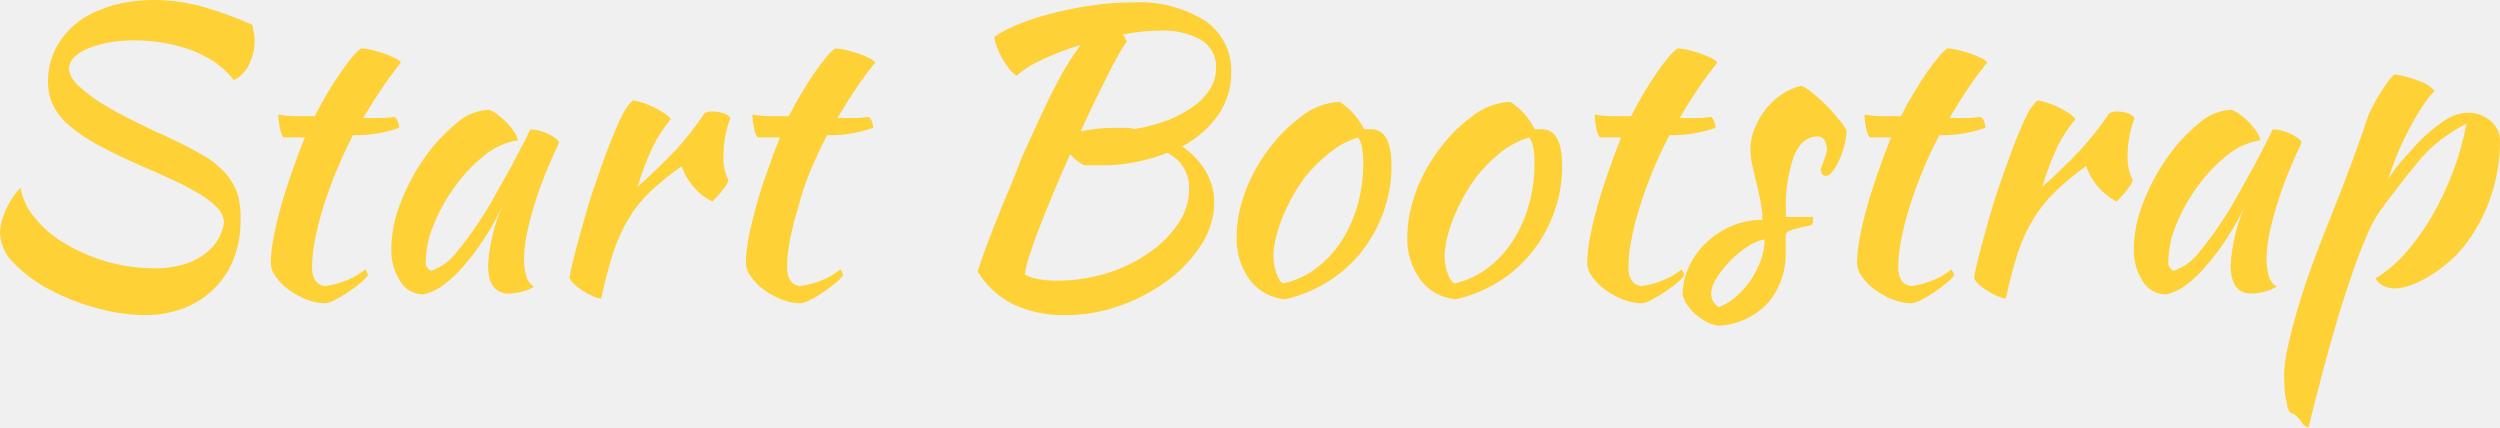
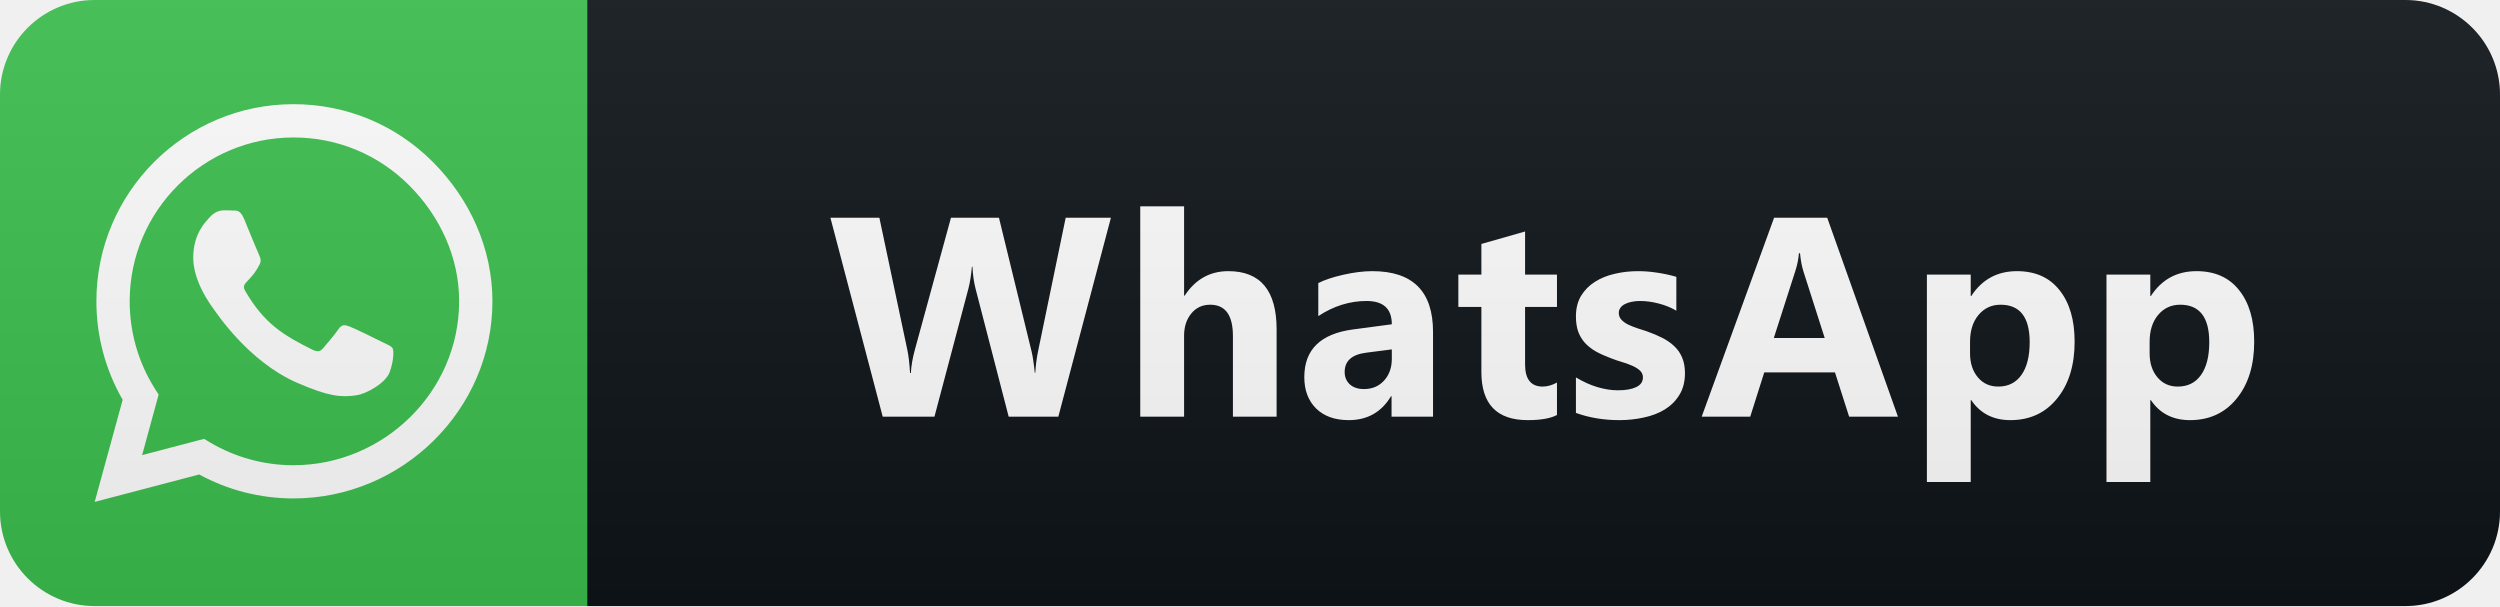
- <svg xmlns="http://www.w3.org/2000/svg" viewBox="0 0 228.66 39.08">
-   <style>.cls-1{fill:#fed136;}</style>
-   <path class="cls-1" d="M23.08,15.17c.07.4.13.68.16.83a2.66,2.66,0,0,1,.05.62,4.76,4.76,0,0,1-.51,2.18,3,3,0,0,1-1.4,1.43,7.12,7.12,0,0,0-1.73-1.64,10.8,10.8,0,0,0-2.25-1.14,14.23,14.23,0,0,0-2.53-.65,16,16,0,0,0-2.55-.21,13,13,0,0,0-2.32.19,9.91,9.91,0,0,0-1.91.53,3.79,3.79,0,0,0-1.31.83,1.61,1.61,0,0,0-.48,1.14,2.73,2.73,0,0,0,1,1.57,12.76,12.76,0,0,0,2.09,1.56c.82.51,1.74,1,2.74,1.5s2,1,3,1.42c1.2.57,2.24,1.09,3.11,1.58a9.31,9.31,0,0,1,2.16,1.59,5.83,5.83,0,0,1,1.28,2A7.5,7.5,0,0,1,22,33.12a9.43,9.43,0,0,1-.6,3.38,7.84,7.84,0,0,1-1.75,2.74,8.21,8.21,0,0,1-2.78,1.83,9.85,9.85,0,0,1-3.65.65A17,17,0,0,1,9,41.12a20,20,0,0,1-4.3-1.65,12.61,12.61,0,0,1-3.33-2.4A4.09,4.09,0,0,1,0,34.18a5.48,5.48,0,0,1,.41-1.8,7.5,7.5,0,0,1,1.47-2.31A5.49,5.49,0,0,0,3,32.59a10.14,10.14,0,0,0,3.13,2.69,15.79,15.79,0,0,0,4,1.65,16.23,16.23,0,0,0,3.87.51,8.83,8.83,0,0,0,3.23-.5,5.89,5.89,0,0,0,1.94-1.18,3.94,3.94,0,0,0,1-1.4,4,4,0,0,0,.32-1.13,2.14,2.14,0,0,0-.65-1.37,7.65,7.65,0,0,0-1.67-1.27c-.69-.41-1.5-.83-2.42-1.26s-1.88-.85-2.87-1.27c-1.48-.66-2.77-1.28-3.84-1.86a14.83,14.83,0,0,1-2.65-1.77,5.88,5.88,0,0,1-1.53-1.9,5.1,5.1,0,0,1-.47-2.26,6.57,6.57,0,0,1,1.2-3.75A7.41,7.41,0,0,1,9.1,13.83a10,10,0,0,1,2.42-.71,15.83,15.83,0,0,1,2.53-.22,16.76,16.76,0,0,1,4.57.64A34.29,34.29,0,0,1,23.08,15.17Z" transform="translate(0 -12.9)" />
-   <path class="cls-1" d="M25.92,25.47a2.16,2.16,0,0,1-.32-.9,5.75,5.75,0,0,1-.15-1.19,11.13,11.13,0,0,0,1.77.15h1.56c.36-.7.74-1.4,1.15-2.09s.82-1.32,1.21-1.89a17.57,17.57,0,0,1,1.09-1.45,4.35,4.35,0,0,1,.8-.77,4.29,4.29,0,0,1,.9.12c.37.09.74.19,1.12.32s.72.27,1,.41a1.89,1.89,0,0,1,.63.42c-.71.9-1.31,1.72-1.82,2.48s-1.06,1.64-1.65,2.62h1.44a10.58,10.58,0,0,0,1.47-.1,1.28,1.28,0,0,1,.28.44,1.5,1.5,0,0,1,.11.55,11.71,11.71,0,0,1-4.22.67c-.59,1.14-1.11,2.27-1.57,3.39s-.85,2.21-1.17,3.25a26.36,26.36,0,0,0-.74,2.94,13.17,13.17,0,0,0-.27,2.49q0,1.56,1.17,1.74a8.46,8.46,0,0,0,2-.53,6.68,6.68,0,0,0,1.7-1,1.42,1.42,0,0,1,.24.54,3.7,3.7,0,0,1-.72.73,12.51,12.51,0,0,1-1.12.83,10.47,10.47,0,0,1-1.17.69,3,3,0,0,1-.85.31,4.85,4.85,0,0,1-1.77-.35,7.38,7.38,0,0,1-1.61-.89,4.93,4.93,0,0,1-1.18-1.19,2.19,2.19,0,0,1-.46-1.29,11.94,11.94,0,0,1,.23-2.14c.15-.87.37-1.8.65-2.82s.62-2.08,1-3.19.79-2.21,1.24-3.3Z" transform="translate(0 -12.9)" />
-   <path class="cls-1" d="M48.5,24.73a3.45,3.45,0,0,1,.83.12,4.92,4.92,0,0,1,.87.32,3.48,3.48,0,0,1,.65.41q.27.21.27.39c-.47,1-.91,2-1.31,3s-.74,2-1,2.89a24.37,24.37,0,0,0-.65,2.58,11.63,11.63,0,0,0-.23,2.09,5.4,5.4,0,0,0,.21,1.64,1.58,1.58,0,0,0,.71.94,3.64,3.64,0,0,1-1.1.46,4.72,4.72,0,0,1-1.2.18c-1.28,0-1.91-.87-1.91-2.62A16.45,16.45,0,0,1,46,31.6a21.14,21.14,0,0,1-1.63,3,22.3,22.3,0,0,1-1.87,2.52A11.21,11.21,0,0,1,40.52,39a4.79,4.79,0,0,1-1.79.83,2.46,2.46,0,0,1-2.12-1.2,5.2,5.2,0,0,1-.82-3,11.6,11.6,0,0,1,.85-4.19,18.86,18.86,0,0,1,2.18-4.09,15.66,15.66,0,0,1,2.88-3.14,4.81,4.81,0,0,1,3-1.27,2.89,2.89,0,0,1,.8.43,6.43,6.43,0,0,1,.85.74,5.91,5.91,0,0,1,.69.86,2,2,0,0,1,.32.76A6.31,6.31,0,0,0,44.45,27a14.3,14.3,0,0,0-2.73,2.81,16.49,16.49,0,0,0-2,3.51,9.17,9.17,0,0,0-.78,3.5.8.8,0,0,0,.5.85,5,5,0,0,0,2.37-1.76,33.44,33.44,0,0,0,3.26-4.76l.79-1.41c.3-.52.6-1.07.91-1.63l.9-1.72C48,25.83,48.24,25.27,48.5,24.73Z" transform="translate(0 -12.9)" />
-   <path class="cls-1" d="M52.08,38.32c.11-.68.32-1.58.62-2.7s.64-2.32,1-3.58.83-2.53,1.27-3.81.89-2.42,1.31-3.43a17,17,0,0,1,.82-1.72,4.49,4.49,0,0,1,.78-1,5.82,5.82,0,0,1,1,.25,7.17,7.17,0,0,1,1,.42,10.06,10.06,0,0,1,.89.51,3,3,0,0,1,.6.52,12.47,12.47,0,0,0-1.68,2.58A26.67,26.67,0,0,0,58.31,30q1.9-1.7,3.38-3.26a26,26,0,0,0,2.74-3.47,1.24,1.24,0,0,1,.74-.17,2.8,2.8,0,0,1,1,.16,1.13,1.13,0,0,1,.64.44,9.39,9.39,0,0,0-.64,3.36,4.67,4.67,0,0,0,.46,2.34,2.52,2.52,0,0,1-.48.81,9.48,9.48,0,0,1-1,1.13A5.64,5.64,0,0,1,63.44,30a5.85,5.85,0,0,1-1.1-1.89,25,25,0,0,0-2.83,2.28,11.89,11.89,0,0,0-2,2.48A15.33,15.33,0,0,0,56.09,36c-.38,1.18-.76,2.59-1.11,4.22a3.32,3.32,0,0,1-.76-.23,6.46,6.46,0,0,1-.89-.48,6.29,6.29,0,0,1-.79-.6A1.65,1.65,0,0,1,52.08,38.32Z" transform="translate(0 -12.9)" />
-   <path class="cls-1" d="M69.28,25.47a2.31,2.31,0,0,1-.32-.9,6.42,6.42,0,0,1-.14-1.19,11.13,11.13,0,0,0,1.77.15h1.56c.35-.7.74-1.4,1.15-2.09s.81-1.32,1.2-1.89a17.48,17.48,0,0,1,1.1-1.45,4.05,4.05,0,0,1,.8-.77,4.46,4.46,0,0,1,.9.12c.37.09.74.19,1.12.32s.72.27,1,.41a1.85,1.85,0,0,1,.64.42c-.71.9-1.32,1.72-1.82,2.48s-1.06,1.64-1.65,2.62H78a10.37,10.37,0,0,0,1.47-.1,1.17,1.17,0,0,1,.29.44,1.49,1.49,0,0,1,.1.55,11.62,11.62,0,0,1-4.21.67c-.59,1.14-1.12,2.27-1.58,3.39S73.26,30.86,73,31.9a28.93,28.93,0,0,0-.75,2.94,14,14,0,0,0-.26,2.49q0,1.56,1.17,1.74a8.38,8.38,0,0,0,2-.53,6.35,6.35,0,0,0,1.7-1,1.47,1.47,0,0,1,.25.54,3.53,3.53,0,0,1-.73.73,12.33,12.33,0,0,1-1.11.83,10.47,10.47,0,0,1-1.17.69,3.1,3.1,0,0,1-.85.31,4.85,4.85,0,0,1-1.77-.35,7.16,7.16,0,0,1-1.61-.89,4.93,4.93,0,0,1-1.18-1.19,2.2,2.2,0,0,1-.47-1.29,13,13,0,0,1,.23-2.14c.16-.87.38-1.8.66-2.82s.61-2.08,1-3.19.79-2.21,1.24-3.3Z" transform="translate(0 -12.9)" />
-   <path class="cls-1" d="M112.61,19.52a6.68,6.68,0,0,1-1.2,3.92,9.49,9.49,0,0,1-3.29,2.85,7.24,7.24,0,0,1,2.14,2.24,5.61,5.61,0,0,1,.8,2.93,7.17,7.17,0,0,1-1.15,3.77,12.21,12.21,0,0,1-3.07,3.29,16.72,16.72,0,0,1-4.35,2.32,14.54,14.54,0,0,1-5,.88,10.74,10.74,0,0,1-4.84-1,7.78,7.78,0,0,1-3.23-3q.34-1.06.93-2.64c.39-1,.82-2.16,1.3-3.32s1-2.33,1.43-3.49.94-2.2,1.36-3.12c.9-2,1.7-3.67,2.41-5a24.86,24.86,0,0,1,2-3.15,26.71,26.71,0,0,0-3.54,1.36,9.33,9.33,0,0,0-2.34,1.47,2.91,2.91,0,0,1-.65-.63,8.15,8.15,0,0,1-.64-.94,6.29,6.29,0,0,1-.5-1.05,3.94,3.94,0,0,1-.23-.95,12,12,0,0,1,2.39-1.22,23.75,23.75,0,0,1,3.21-1,33.74,33.74,0,0,1,3.55-.68,26.83,26.83,0,0,1,3.49-.24,11.36,11.36,0,0,1,6.66,1.7A5.44,5.44,0,0,1,112.61,19.52ZM99.13,28a4,4,0,0,1-1.24-1c-.55,1.2-1.06,2.38-1.54,3.54s-.92,2.23-1.3,3.22-.68,1.86-.92,2.59A8.69,8.69,0,0,0,93.74,38a3.87,3.87,0,0,0,1.19.42,8.25,8.25,0,0,0,1.72.15,15.56,15.56,0,0,0,4.6-.68A13.63,13.63,0,0,0,105.11,36a9.93,9.93,0,0,0,2.65-2.64,5.53,5.53,0,0,0,1-3.11,3.51,3.51,0,0,0-2-3.37,16.2,16.2,0,0,1-6.23,1.14h-.76A3.79,3.79,0,0,1,99.13,28ZM106,15.7a14.6,14.6,0,0,0-1.57.09c-.56.06-1.14.15-1.75.27a1.33,1.33,0,0,1,.23.3c0,.1.11.21.16.33a10.77,10.77,0,0,0-.78,1.24c-.31.55-.65,1.18-1,1.9s-.77,1.51-1.19,2.39-.83,1.77-1.25,2.69a10.89,10.89,0,0,1,1.47-.23,16.47,16.47,0,0,1,1.71-.09c.31,0,.61,0,.91,0s.58.06.86.11a15.06,15.06,0,0,0,3.07-.83,10.86,10.86,0,0,0,2.35-1.28A5.48,5.48,0,0,0,110.7,21a3.51,3.51,0,0,0,.53-1.87,2.87,2.87,0,0,0-1.34-2.57A7.22,7.22,0,0,0,106,15.7Z" transform="translate(0 -12.9)" />
-   <path class="cls-1" d="M117.53,40.27a4.51,4.51,0,0,1-3.22-1.77,6.31,6.31,0,0,1-1.2-4,11,11,0,0,1,.42-2.94,14.51,14.51,0,0,1,1.21-3,16.37,16.37,0,0,1,1.84-2.71,13.15,13.15,0,0,1,2.3-2.19,6.21,6.21,0,0,1,3.65-1.45,6.4,6.4,0,0,1,2.23,2.51l.32,0,.31,0c1.26,0,1.88,1.11,1.88,3.33a12.13,12.13,0,0,1-.73,4.23,12.61,12.61,0,0,1-2,3.63,12.09,12.09,0,0,1-3.08,2.75A12.45,12.45,0,0,1,117.53,40.27Zm1.81-11.15a15.33,15.33,0,0,0-1.13,1.77,16.13,16.13,0,0,0-.92,1.93,13,13,0,0,0-.6,1.87,6.79,6.79,0,0,0-.22,1.62,4.65,4.65,0,0,0,.29,1.62c.18.52.4.82.63.89a7.68,7.68,0,0,0,2.92-1.33,9.7,9.7,0,0,0,2.31-2.42,12.49,12.49,0,0,0,1.52-3.3,13.82,13.82,0,0,0,.55-3.93,7.84,7.84,0,0,0-.11-1.45,2.8,2.8,0,0,0-.35-.92A7.71,7.71,0,0,0,121.45,27,13.82,13.82,0,0,0,119.34,29.12Z" transform="translate(0 -12.9)" />
-   <path class="cls-1" d="M133.15,40.27a4.47,4.47,0,0,1-3.22-1.77,6.25,6.25,0,0,1-1.21-4,10.62,10.62,0,0,1,.43-2.94,13.93,13.93,0,0,1,1.2-3,16.37,16.37,0,0,1,1.84-2.71,13.51,13.51,0,0,1,2.3-2.19,6.23,6.23,0,0,1,3.65-1.45,6.33,6.33,0,0,1,2.23,2.51l.32,0,.32,0c1.25,0,1.87,1.11,1.87,3.33a12.36,12.36,0,0,1-.72,4.23,12.87,12.87,0,0,1-2,3.63,12.09,12.09,0,0,1-3.08,2.75A12.39,12.39,0,0,1,133.15,40.27ZM135,29.12a15.33,15.33,0,0,0-1.13,1.77,17.83,17.83,0,0,0-.92,1.93,13,13,0,0,0-.6,1.87,7.34,7.34,0,0,0-.22,1.62,4.65,4.65,0,0,0,.29,1.62c.19.52.4.82.64.89a7.82,7.82,0,0,0,2.92-1.33,9.84,9.84,0,0,0,2.3-2.42,12.18,12.18,0,0,0,1.52-3.3,13.48,13.48,0,0,0,.55-3.93,7.84,7.84,0,0,0-.11-1.45,2.8,2.8,0,0,0-.35-.92A7.71,7.71,0,0,0,137.06,27,14.28,14.28,0,0,0,135,29.12Z" transform="translate(0 -12.9)" />
-   <path class="cls-1" d="M146.32,25.47a2.16,2.16,0,0,1-.32-.9,5.66,5.66,0,0,1-.14-1.19,10.94,10.94,0,0,0,1.77.15h1.55c.36-.7.74-1.4,1.15-2.09s.82-1.32,1.21-1.89a15.52,15.52,0,0,1,1.1-1.45,4.07,4.07,0,0,1,.79-.77,4.46,4.46,0,0,1,.91.12c.36.09.73.19,1.11.32s.72.27,1,.41a1.79,1.79,0,0,1,.63.42c-.7.9-1.31,1.72-1.82,2.48s-1.06,1.64-1.64,2.62h1.43a10.58,10.58,0,0,0,1.47-.1,1.15,1.15,0,0,1,.28.44,1.5,1.5,0,0,1,.11.55,11.67,11.67,0,0,1-4.22.67c-.59,1.14-1.11,2.27-1.57,3.39s-.85,2.21-1.17,3.25a26.36,26.36,0,0,0-.74,2.94,13.17,13.17,0,0,0-.27,2.49q0,1.56,1.17,1.74a8.46,8.46,0,0,0,2-.53,6.51,6.51,0,0,0,1.7-1,1.66,1.66,0,0,1,.25.54,4.13,4.13,0,0,1-.73.73,11.22,11.22,0,0,1-1.12.83,11.36,11.36,0,0,1-1.16.69,3.1,3.1,0,0,1-.85.31,4.85,4.85,0,0,1-1.77-.35,7.16,7.16,0,0,1-1.61-.89,5,5,0,0,1-1.19-1.19,2.19,2.19,0,0,1-.46-1.29,13,13,0,0,1,.23-2.14c.15-.87.37-1.8.65-2.82s.62-2.08,1-3.19.79-2.21,1.23-3.3Z" transform="translate(0 -12.9)" />
-   <path class="cls-1" d="M168.9,24.89a6.59,6.59,0,0,1-.23,1.4,8.34,8.34,0,0,1-.47,1.31,4.63,4.63,0,0,1-.61,1,.84.84,0,0,1-.6.39c-.26,0-.41-.2-.46-.53a1.13,1.13,0,0,1,.09-.34c.06-.15.12-.32.19-.51s.14-.38.2-.57a1.65,1.65,0,0,0,.09-.49,1.51,1.51,0,0,0-.23-.84.73.73,0,0,0-.62-.33c-.95,0-1.67.59-2.16,1.76a13.82,13.82,0,0,0-.74,5.18,1.57,1.57,0,0,0,0,.42h2.48a.85.85,0,0,1,0,.28.59.59,0,0,1-.14.46l-1.29.3a5.39,5.39,0,0,0-.73.23.59.59,0,0,0-.3.23,1,1,0,0,0-.05.33c0,.19,0,.38,0,.57s0,.42,0,.7a6.88,6.88,0,0,1-1.61,4.76,6.61,6.61,0,0,1-4.48,2.09,2.94,2.94,0,0,1-1-.28,5.19,5.19,0,0,1-1-.64,4.54,4.54,0,0,1-.83-.87,3.1,3.1,0,0,1-.5-1,6.11,6.11,0,0,1,.57-2.59,7.21,7.21,0,0,1,1.54-2.17,7.86,7.86,0,0,1,2.3-1.54,7.11,7.11,0,0,1,2.89-.59,8.42,8.42,0,0,0-.18-1.74c-.12-.57-.24-1.12-.37-1.65s-.26-1.06-.37-1.57a6.56,6.56,0,0,1-.18-1.51,4.93,4.93,0,0,1,.39-1.9,7,7,0,0,1,1-1.74,6.42,6.42,0,0,1,1.48-1.37,5.33,5.33,0,0,1,1.77-.78,3.23,3.23,0,0,1,1,.62,14.82,14.82,0,0,1,1.29,1.15,12.13,12.13,0,0,1,1.13,1.29A3.24,3.24,0,0,1,168.9,24.89ZM157.22,41a5.82,5.82,0,0,0,1.61-1,8,8,0,0,0,2.23-3.33,5.54,5.54,0,0,0,.34-1.88,4,4,0,0,0-1.56.66A9.54,9.54,0,0,0,157,38.34a2.86,2.86,0,0,0-.5,1.42A1.5,1.5,0,0,0,157.22,41Z" transform="translate(0 -12.9)" />
-   <path class="cls-1" d="M171,25.47a2.16,2.16,0,0,1-.32-.9,5.66,5.66,0,0,1-.14-1.19,10.94,10.94,0,0,0,1.77.15h1.56c.35-.7.73-1.4,1.15-2.09s.81-1.32,1.2-1.89a15.52,15.52,0,0,1,1.1-1.45,4.07,4.07,0,0,1,.79-.77,4.46,4.46,0,0,1,.91.12c.36.09.73.19,1.11.32s.72.27,1,.41a1.79,1.79,0,0,1,.63.42c-.7.9-1.31,1.72-1.82,2.48s-1.05,1.64-1.64,2.62h1.43a10.58,10.58,0,0,0,1.47-.1,1.15,1.15,0,0,1,.28.44,1.5,1.5,0,0,1,.11.55,11.66,11.66,0,0,1-4.21.67c-.6,1.14-1.12,2.27-1.58,3.39s-.85,2.21-1.17,3.25a26.36,26.36,0,0,0-.74,2.94,13.17,13.17,0,0,0-.27,2.49q0,1.56,1.17,1.74a8.46,8.46,0,0,0,2-.53,6.51,6.51,0,0,0,1.7-1,1.66,1.66,0,0,1,.25.54,4.13,4.13,0,0,1-.73.73,11.22,11.22,0,0,1-1.12.83,11.36,11.36,0,0,1-1.16.69,3.1,3.1,0,0,1-.85.31,4.85,4.85,0,0,1-1.77-.35,7.16,7.16,0,0,1-1.61-.89,5,5,0,0,1-1.19-1.19,2.19,2.19,0,0,1-.46-1.29,13,13,0,0,1,.23-2.14c.15-.87.37-1.8.65-2.82s.62-2.08,1-3.19.79-2.21,1.23-3.3Z" transform="translate(0 -12.9)" />
-   <path class="cls-1" d="M180.55,38.32c.12-.68.32-1.58.62-2.7s.64-2.32,1-3.58.83-2.53,1.28-3.81.88-2.42,1.31-3.43a17.28,17.28,0,0,1,.81-1.72,5.13,5.13,0,0,1,.78-1,6.15,6.15,0,0,1,1,.25,7.54,7.54,0,0,1,1,.42,8.8,8.8,0,0,1,.89.51,3,3,0,0,1,.6.52,12.47,12.47,0,0,0-1.68,2.58A29.42,29.42,0,0,0,186.78,30c1.28-1.13,2.4-2.22,3.38-3.26a26.08,26.08,0,0,0,2.75-3.47,1.22,1.22,0,0,1,.74-.17,2.75,2.75,0,0,1,.95.16,1.13,1.13,0,0,1,.64.44,9.61,9.61,0,0,0-.64,3.36,4.66,4.66,0,0,0,.47,2.34,3,3,0,0,1-.48.81,9.57,9.57,0,0,1-1,1.13,5.88,5.88,0,0,1-2.79-3.25A25.16,25.16,0,0,0,188,30.41a12.57,12.57,0,0,0-2,2.48A15.32,15.32,0,0,0,184.57,36c-.39,1.18-.76,2.59-1.12,4.22a3.47,3.47,0,0,1-.76-.23A7,7,0,0,1,181,38.93,1.65,1.65,0,0,1,180.55,38.32Z" transform="translate(0 -12.9)" />
-   <path class="cls-1" d="M207.88,24.73a3.45,3.45,0,0,1,.83.12,4.92,4.92,0,0,1,.87.32,3.48,3.48,0,0,1,.65.41q.27.21.27.39c-.47,1-.91,2-1.31,3s-.74,2-1,2.89a24.37,24.37,0,0,0-.65,2.58,10.79,10.79,0,0,0-.23,2.09,5.4,5.4,0,0,0,.21,1.64,1.58,1.58,0,0,0,.71.94,3.64,3.64,0,0,1-1.1.46,4.72,4.72,0,0,1-1.2.18c-1.28,0-1.91-.87-1.91-2.62a16.7,16.7,0,0,1,1.34-5.52,21.14,21.14,0,0,1-1.63,3,22.3,22.3,0,0,1-1.87,2.52A11.21,11.21,0,0,1,199.9,39a4.79,4.79,0,0,1-1.79.83,2.46,2.46,0,0,1-2.12-1.2,5.2,5.2,0,0,1-.82-3,11.6,11.6,0,0,1,.85-4.19,18.86,18.86,0,0,1,2.18-4.09,15.37,15.37,0,0,1,2.88-3.14,4.81,4.81,0,0,1,3-1.27,2.89,2.89,0,0,1,.8.43,6.43,6.43,0,0,1,.85.74,5.91,5.91,0,0,1,.69.86,2,2,0,0,1,.32.76A6.31,6.31,0,0,0,203.83,27a14.3,14.3,0,0,0-2.73,2.81,16.49,16.49,0,0,0-2,3.51,9.17,9.17,0,0,0-.78,3.5.8.8,0,0,0,.5.85,5,5,0,0,0,2.37-1.76,33.44,33.44,0,0,0,3.26-4.76l.79-1.41c.3-.52.6-1.07.91-1.63l.9-1.72C207.34,25.83,207.62,25.27,207.88,24.73Z" transform="translate(0 -12.9)" />
-   <path class="cls-1" d="M209.72,50.75c-.33-.09-.52-.45-.57-1.06a5.94,5.94,0,0,1-.19-1.1c0-.42-.05-.91-.05-1.45a11.83,11.83,0,0,1,.24-2c.17-.86.4-1.83.7-2.92s.65-2.26,1.08-3.52.89-2.54,1.41-3.84c.64-1.63,1.19-3,1.67-4.23s.86-2.23,1.18-3.1.58-1.59.78-2.16.36-1,.48-1.45a8.64,8.64,0,0,1,.42-1,13.36,13.36,0,0,1,.66-1.22c.24-.41.5-.8.76-1.17a4.92,4.92,0,0,1,.71-.83,9.44,9.44,0,0,1,2.33.64,3,3,0,0,1,1.35.88,7.92,7.92,0,0,0-1.13,1.44,23.25,23.25,0,0,0-1.24,2.12,25.29,25.29,0,0,0-1.1,2.36,17.08,17.08,0,0,0-.74,2.12,10.32,10.32,0,0,1,.92-1.31c.37-.47,1-1.12,1.73-1.95a14.22,14.22,0,0,1,2.46-2.07,4,4,0,0,1,2-.72,3.23,3.23,0,0,1,2.21.74,2.39,2.39,0,0,1,.87,1.91,15.52,15.52,0,0,1-.85,5.05,15,15,0,0,1-2.44,4.51A10.39,10.39,0,0,1,224,36.84a12.57,12.57,0,0,1-1.7,1.25,9.34,9.34,0,0,1-1.73.87,4.5,4.5,0,0,1-1.52.32,2.24,2.24,0,0,1-1.12-.27,1.36,1.36,0,0,1-.65-.65,11.69,11.69,0,0,0,2.69-2.27,20.19,20.19,0,0,0,2.42-3.34,26.61,26.61,0,0,0,1.95-4.09,27.19,27.19,0,0,0,1.26-4.46,16,16,0,0,0-2.43,1.54A12.33,12.33,0,0,0,221,27.92c-.85,1-1.52,1.87-2,2.51s-.9,1.18-1.22,1.63a10.31,10.31,0,0,0-.78,1.25c-.2.39-.42.87-.65,1.44-.33.75-.72,1.75-1.15,3s-.89,2.62-1.35,4.16-.92,3.17-1.38,4.9-.9,3.47-1.33,5.19a1,1,0,0,1-.67-.57c-.19-.21-.33-.36-.41-.46A.81.81,0,0,0,209.72,50.75Z" transform="translate(0 -12.9)" />
+ <svg xmlns="http://www.w3.org/2000/svg" width="132" height="32" viewBox="0 0 132 32" fill="none">
+   <path d="M127 0H31V32H127C129.761 32 132 29.761 132 27V5C132 2.239 129.761 0 127 0Z" fill="#0F1418" />
+   <path d="M31 0H5C2.239 0 0 2.239 0 5V27C0 29.761 2.239 32 5 32H31V0Z" fill="#3CC04E" />
+   <path d="M22.855 8.552C20.891 6.583 18.275 5.5 15.495 5.5C9.758 5.5 5.089 10.169 5.089 15.906C5.089 17.739 5.567 19.53 6.477 21.109L5 26.5L10.517 25.052C12.036 25.881 13.747 26.317 15.491 26.317H15.495C21.228 26.317 26 21.648 26 15.911C26 13.131 24.819 10.52 22.855 8.552ZM15.495 24.564C13.939 24.564 12.416 24.147 11.089 23.359L10.775 23.172L7.503 24.03L8.375 20.837L8.169 20.509C7.302 19.131 6.847 17.542 6.847 15.906C6.847 11.139 10.728 7.258 15.5 7.258C17.811 7.258 19.981 8.158 21.613 9.794C23.244 11.43 24.247 13.6 24.242 15.911C24.242 20.683 20.262 24.564 15.495 24.564ZM20.239 18.086C19.981 17.955 18.702 17.327 18.462 17.242C18.223 17.153 18.05 17.111 17.877 17.373C17.703 17.636 17.206 18.217 17.052 18.395C16.902 18.569 16.747 18.592 16.489 18.461C14.961 17.697 13.958 17.097 12.95 15.367C12.683 14.908 13.217 14.941 13.714 13.947C13.798 13.773 13.756 13.623 13.691 13.492C13.625 13.361 13.105 12.081 12.889 11.561C12.678 11.055 12.463 11.125 12.303 11.116C12.153 11.106 11.98 11.106 11.806 11.106C11.633 11.106 11.352 11.172 11.113 11.43C10.873 11.692 10.203 12.32 10.203 13.6C10.203 14.88 11.136 16.117 11.262 16.291C11.394 16.464 13.095 19.089 15.706 20.219C17.356 20.931 18.003 20.992 18.828 20.87C19.33 20.795 20.366 20.242 20.581 19.633C20.797 19.023 20.797 18.503 20.731 18.395C20.67 18.278 20.497 18.212 20.239 18.086Z" fill="white" />
+   <path d="M58.656 11.497L55.88 22H53.258L51.514 15.262C51.422 14.91 51.366 14.517 51.346 14.082H51.317C51.273 14.561 51.209 14.954 51.126 15.262L49.339 22H46.607L43.846 11.497H46.431L47.911 18.492C47.974 18.79 48.021 19.19 48.05 19.693H48.094C48.114 19.317 48.184 18.907 48.306 18.462L50.211 11.497H52.745L54.466 18.55C54.53 18.809 54.586 19.185 54.635 19.678H54.664C54.684 19.293 54.735 18.902 54.818 18.506L56.268 11.497H58.656ZM67.405 22H65.098V17.737C65.098 16.639 64.698 16.089 63.897 16.089C63.486 16.089 63.154 16.243 62.901 16.551C62.647 16.858 62.52 17.249 62.52 17.723V22H60.205V10.896H62.52V15.613H62.549C63.115 14.749 63.885 14.317 64.856 14.317C66.555 14.317 67.405 15.342 67.405 17.393V22ZM75.664 22H73.474V20.923H73.444C72.941 21.763 72.197 22.183 71.21 22.183C70.483 22.183 69.909 21.978 69.489 21.568C69.074 21.153 68.867 20.601 68.867 19.913C68.867 18.457 69.728 17.618 71.452 17.393L73.488 17.122C73.488 16.302 73.044 15.892 72.155 15.892C71.262 15.892 70.412 16.158 69.606 16.69V14.947C69.929 14.781 70.368 14.634 70.925 14.507C71.486 14.38 71.997 14.317 72.456 14.317C74.594 14.317 75.664 15.384 75.664 17.518V22ZM73.488 18.953V18.448L72.126 18.623C71.374 18.721 70.998 19.061 70.998 19.642C70.998 19.905 71.088 20.123 71.269 20.294C71.455 20.459 71.704 20.543 72.016 20.543C72.451 20.543 72.805 20.394 73.078 20.096C73.352 19.793 73.488 19.412 73.488 18.953ZM82.208 21.912C81.867 22.093 81.351 22.183 80.663 22.183C79.032 22.183 78.217 21.336 78.217 19.642V16.206H77.001V14.5H78.217V12.881L80.524 12.222V14.5H82.208V16.206H80.524V19.239C80.524 20.02 80.834 20.411 81.454 20.411C81.698 20.411 81.95 20.34 82.208 20.198V21.912ZM83.209 21.802V19.927C83.59 20.157 83.968 20.328 84.344 20.44C84.725 20.552 85.084 20.608 85.421 20.608C85.831 20.608 86.153 20.552 86.387 20.44C86.627 20.328 86.746 20.157 86.746 19.927C86.746 19.781 86.692 19.659 86.585 19.561C86.478 19.463 86.338 19.378 86.168 19.305C86.002 19.231 85.819 19.166 85.618 19.107C85.418 19.048 85.225 18.982 85.04 18.909C84.742 18.797 84.478 18.677 84.249 18.55C84.024 18.419 83.834 18.267 83.677 18.096C83.526 17.925 83.409 17.727 83.326 17.503C83.248 17.278 83.209 17.012 83.209 16.705C83.209 16.285 83.299 15.923 83.48 15.621C83.665 15.318 83.909 15.071 84.212 14.881C84.52 14.685 84.869 14.544 85.259 14.456C85.655 14.363 86.065 14.317 86.49 14.317C86.822 14.317 87.159 14.344 87.501 14.398C87.842 14.446 88.179 14.52 88.511 14.617V16.404C88.218 16.233 87.903 16.106 87.567 16.023C87.234 15.935 86.907 15.892 86.585 15.892C86.434 15.892 86.29 15.906 86.153 15.935C86.021 15.96 85.904 15.999 85.801 16.053C85.699 16.102 85.618 16.168 85.56 16.25C85.501 16.329 85.472 16.419 85.472 16.521C85.472 16.658 85.516 16.775 85.604 16.873C85.692 16.971 85.806 17.056 85.948 17.129C86.09 17.198 86.246 17.261 86.417 17.32C86.592 17.373 86.766 17.43 86.937 17.488C87.244 17.596 87.523 17.713 87.772 17.84C88.021 17.967 88.233 18.116 88.409 18.287C88.59 18.457 88.726 18.658 88.819 18.887C88.917 19.117 88.966 19.39 88.966 19.707C88.966 20.152 88.868 20.533 88.672 20.85C88.482 21.163 88.226 21.419 87.903 21.619C87.586 21.814 87.217 21.956 86.797 22.044C86.382 22.137 85.95 22.183 85.501 22.183C84.676 22.183 83.912 22.056 83.209 21.802ZM100.212 22H97.634L96.887 19.664H93.152L92.412 22H89.849L93.672 11.497H96.477L100.212 22ZM96.345 17.847L95.217 14.317C95.134 14.053 95.076 13.738 95.041 13.372H94.983C94.959 13.68 94.897 13.985 94.8 14.288L93.657 17.847H96.345ZM104.084 21.128H104.054V25.45H101.74V14.5H104.054V15.628H104.084C104.655 14.754 105.458 14.317 106.493 14.317C107.465 14.317 108.215 14.651 108.742 15.32C109.274 15.984 109.54 16.89 109.54 18.038C109.54 19.288 109.23 20.291 108.61 21.048C107.995 21.805 107.175 22.183 106.149 22.183C105.246 22.183 104.557 21.831 104.084 21.128ZM104.018 18.052V18.653C104.018 19.17 104.155 19.593 104.428 19.92C104.701 20.247 105.06 20.411 105.505 20.411C106.032 20.411 106.44 20.208 106.728 19.803C107.021 19.393 107.167 18.814 107.167 18.067C107.167 16.748 106.655 16.089 105.629 16.089C105.156 16.089 104.767 16.27 104.465 16.631C104.167 16.988 104.018 17.461 104.018 18.052ZM113.566 21.128H113.536V25.45H111.222V14.5H113.536V15.628H113.566C114.137 14.754 114.94 14.317 115.975 14.317C116.947 14.317 117.696 14.651 118.224 15.32C118.756 15.984 119.022 16.89 119.022 18.038C119.022 19.288 118.712 20.291 118.092 21.048C117.477 21.805 116.656 22.183 115.631 22.183C114.728 22.183 114.039 21.831 113.566 21.128ZM113.5 18.052V18.653C113.5 19.17 113.636 19.593 113.91 19.92C114.183 20.247 114.542 20.411 114.986 20.411C115.514 20.411 115.922 20.208 116.21 19.803C116.503 19.393 116.649 18.814 116.649 18.067C116.649 16.748 116.136 16.089 115.111 16.089C114.637 16.089 114.249 16.27 113.946 16.631C113.649 16.988 113.5 17.461 113.5 18.052Z" fill="white" />
+   <path d="M127 0H5C2.239 0 0 2.239 0 5V27C0 29.761 2.239 32 5 32H127C129.761 32 132 29.761 132 27V5C132 2.239 129.761 0 127 0Z" fill="url(#paint0_linear)" />
+   <defs>
+     <linearGradient id="paint0_linear" x1="0" y1="0" x2="0" y2="32" gradientUnits="userSpaceOnUse">
+       <stop stop-color="#BBBBBB" stop-opacity="0.1" />
+       <stop offset="1" stop-opacity="0.1" />
+     </linearGradient>
+   </defs>
</svg>
